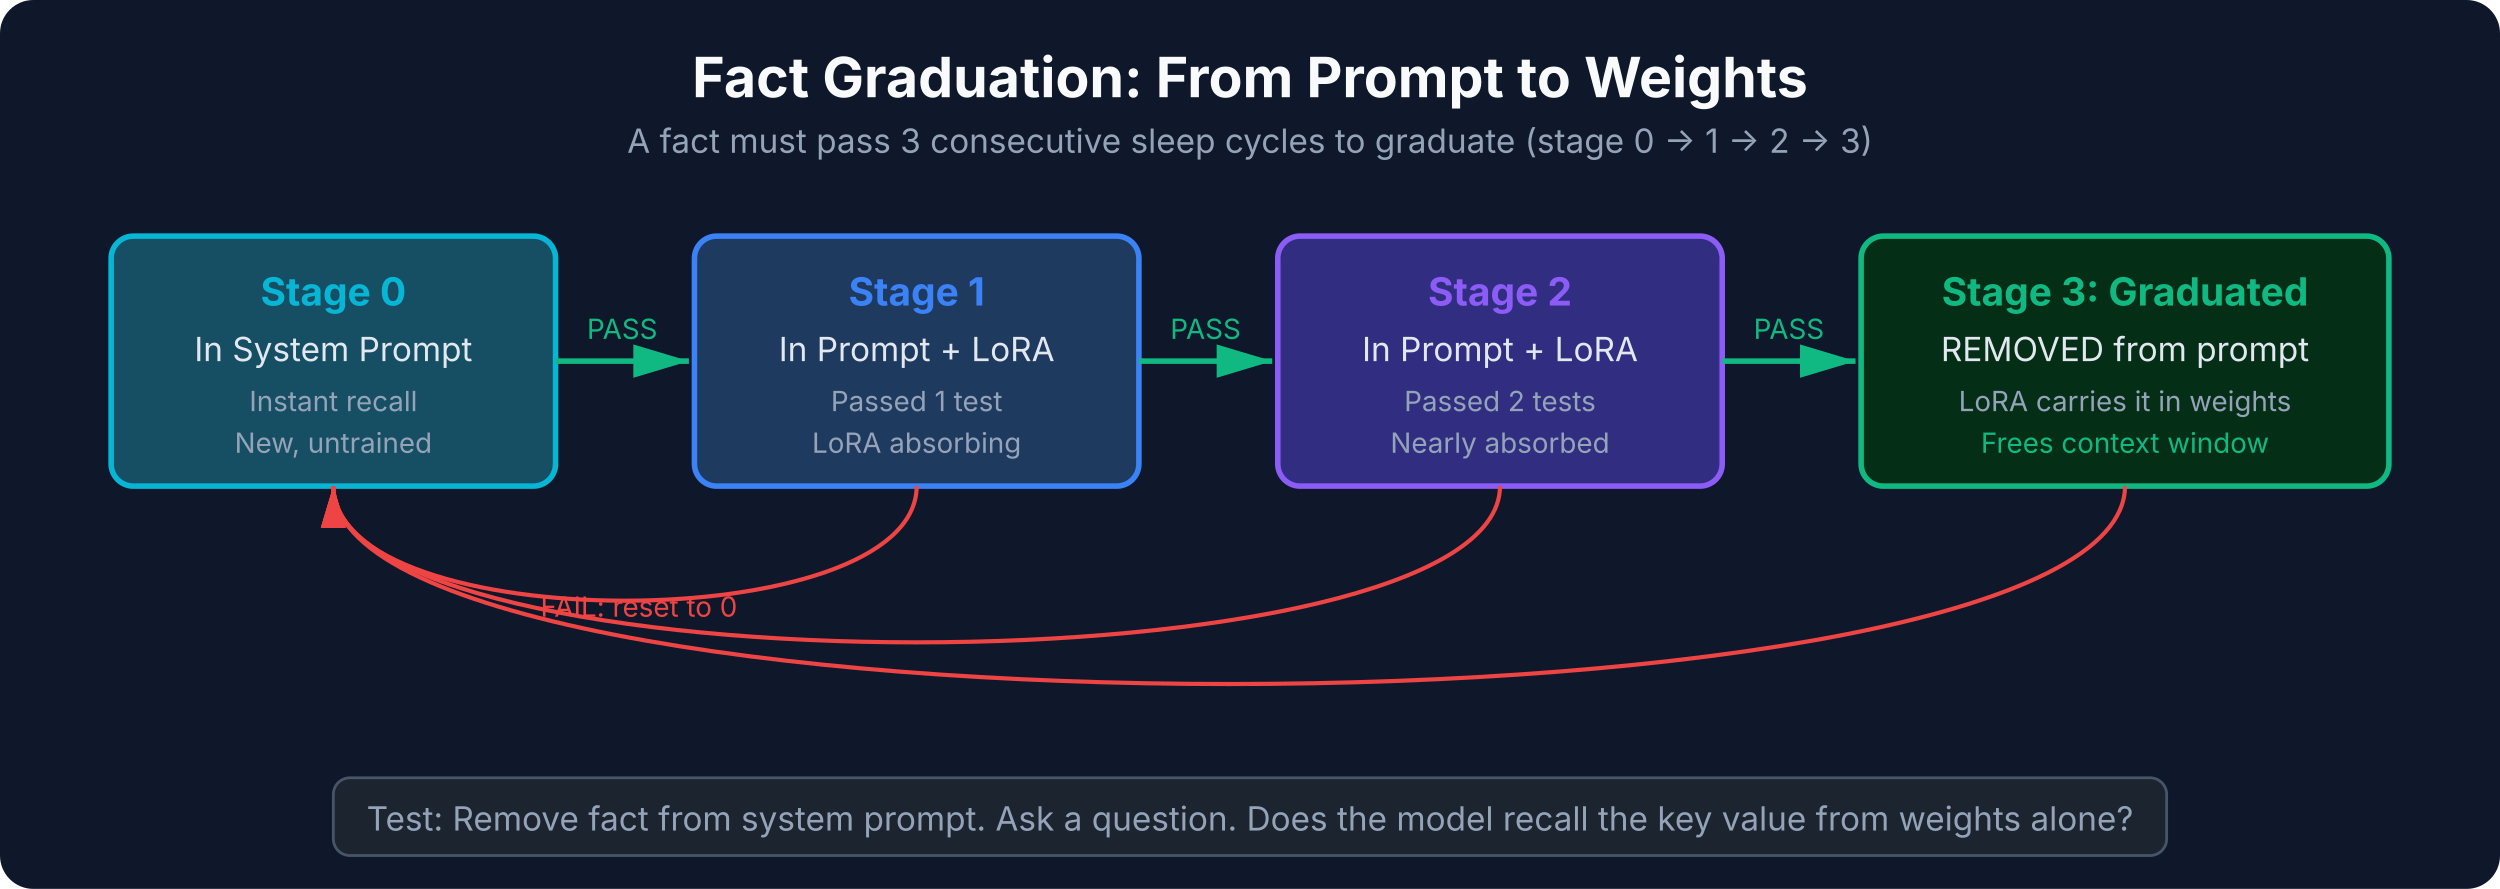
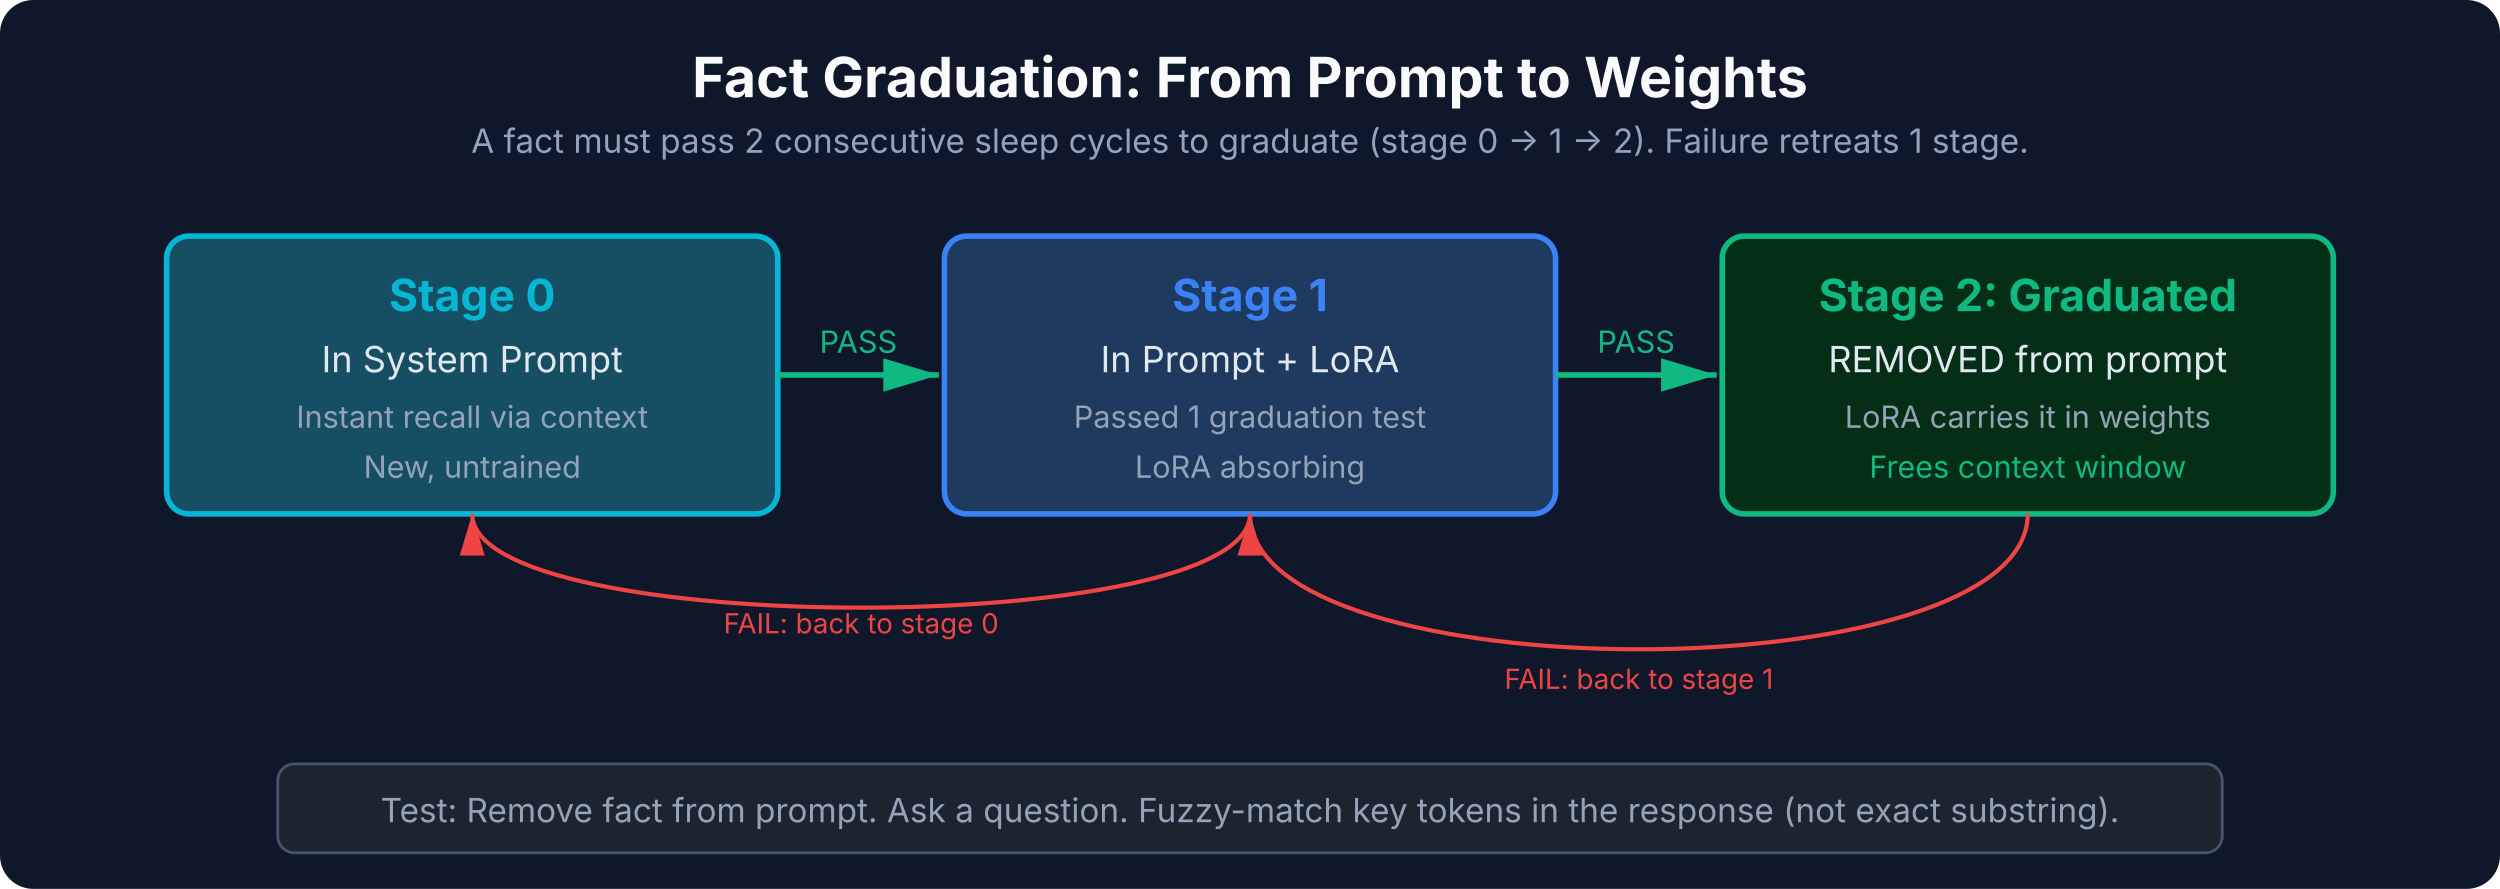
<svg xmlns="http://www.w3.org/2000/svg" viewBox="0 0 900 320" font-family="system-ui, -apple-system, sans-serif">
  <defs>
    <marker id="arr" viewBox="0 0 10 6" refX="10" refY="3" markerWidth="10" markerHeight="6" orient="auto">
      <path d="M0,0 L10,3 L0,6 Z" fill="#94a3b8" />
    </marker>
    <marker id="arr-g" viewBox="0 0 10 6" refX="10" refY="3" markerWidth="10" markerHeight="6" orient="auto">
      <path d="M0,0 L10,3 L0,6 Z" fill="#10b981" />
    </marker>
    <marker id="arr-r" viewBox="0 0 10 6" refX="10" refY="3" markerWidth="10" markerHeight="6" orient="auto">
      <path d="M0,0 L10,3 L0,6 Z" fill="#ef4444" />
    </marker>
  </defs>
  <rect width="900" height="320" fill="#0f172a" rx="12" />
  <text x="450" y="35" text-anchor="middle" fill="#f8fafc" font-size="20" font-weight="bold">Fact Graduation: From Prompt to Weights</text>
-   <text x="450" y="55" text-anchor="middle" fill="#94a3b8" font-size="12">A fact must pass 3 consecutive sleep cycles to graduate (stage 0 → 1 → 2 → 3)</text>
-   <rect x="40" y="85" width="160" height="90" rx="8" fill="#164e63" stroke="#06b6d4" stroke-width="2" />
-   <text x="120" y="110" text-anchor="middle" fill="#06b6d4" font-size="14" font-weight="bold">Stage 0</text>
-   <text x="120" y="130" text-anchor="middle" fill="#e2e8f0" font-size="12">In System Prompt</text>
-   <text x="120" y="148" text-anchor="middle" fill="#94a3b8" font-size="10">Instant recall</text>
-   <text x="120" y="163" text-anchor="middle" fill="#94a3b8" font-size="10">New, untrained</text>
-   <rect x="250" y="85" width="160" height="90" rx="8" fill="#1e3a5f" stroke="#3b82f6" stroke-width="2" />
-   <text x="330" y="110" text-anchor="middle" fill="#3b82f6" font-size="14" font-weight="bold">Stage 1</text>
-   <text x="330" y="130" text-anchor="middle" fill="#e2e8f0" font-size="12">In Prompt + LoRA</text>
-   <text x="330" y="148" text-anchor="middle" fill="#94a3b8" font-size="10">Passed 1 test</text>
-   <text x="330" y="163" text-anchor="middle" fill="#94a3b8" font-size="10">LoRA absorbing</text>
-   <rect x="460" y="85" width="160" height="90" rx="8" fill="#312e81" stroke="#8b5cf6" stroke-width="2" />
-   <text x="540" y="110" text-anchor="middle" fill="#8b5cf6" font-size="14" font-weight="bold">Stage 2</text>
-   <text x="540" y="130" text-anchor="middle" fill="#e2e8f0" font-size="12">In Prompt + LoRA</text>
-   <text x="540" y="148" text-anchor="middle" fill="#94a3b8" font-size="10">Passed 2 tests</text>
-   <text x="540" y="163" text-anchor="middle" fill="#94a3b8" font-size="10">Nearly absorbed</text>
-   <rect x="670" y="85" width="190" height="90" rx="8" fill="#052e16" stroke="#10b981" stroke-width="2" />
-   <text x="765" y="110" text-anchor="middle" fill="#10b981" font-size="14" font-weight="bold">Stage 3: Graduated</text>
-   <text x="765" y="130" text-anchor="middle" fill="#e2e8f0" font-size="12">REMOVED from prompt</text>
-   <text x="765" y="148" text-anchor="middle" fill="#94a3b8" font-size="10">LoRA carries it in weights</text>
-   <text x="765" y="163" text-anchor="middle" fill="#10b981" font-size="10">Frees context window</text>
-   <line x1="200" y1="130" x2="248" y2="130" stroke="#10b981" stroke-width="2" marker-end="url(#arr-g)" />
-   <line x1="410" y1="130" x2="458" y2="130" stroke="#10b981" stroke-width="2" marker-end="url(#arr-g)" />
-   <line x1="620" y1="130" x2="668" y2="130" stroke="#10b981" stroke-width="2" marker-end="url(#arr-g)" />
-   <text x="224" y="122" text-anchor="middle" fill="#10b981" font-size="10">PASS</text>
-   <text x="434" y="122" text-anchor="middle" fill="#10b981" font-size="10">PASS</text>
-   <text x="644" y="122" text-anchor="middle" fill="#10b981" font-size="10">PASS</text>
-   <path d="M330,175 C330,230 120,230 120,175" stroke="#ef4444" stroke-width="1.5" fill="none" marker-end="url(#arr-r)" />
-   <path d="M540,175 C540,250 120,250 120,175" stroke="#ef4444" stroke-width="1.5" fill="none" marker-end="url(#arr-r)" />
-   <path d="M765,175 C765,270 120,270 120,175" stroke="#ef4444" stroke-width="1.5" fill="none" marker-end="url(#arr-r)" />
-   <text x="230" y="222" text-anchor="middle" fill="#ef4444" font-size="10">FAIL: reset to 0</text>
-   <rect x="120" y="280" width="660" height="28" rx="6" fill="#1c2430" stroke="#475569" stroke-width="1" />
-   <text x="450" y="299" text-anchor="middle" fill="#94a3b8" font-size="12">
-     Test: Remove fact from system prompt. Ask a question. Does the model recall the key value from weights alone?
+   <text x="450" y="55" text-anchor="middle" fill="#94a3b8" font-size="12">A fact must pass 2 consecutive sleep cycles to graduate (stage 0 → 1 → 2). Failure retreats 1 stage.</text>
+   <rect x="60" y="85" width="220" height="100" rx="8" fill="#164e63" stroke="#06b6d4" stroke-width="2" />
+   <text x="170" y="112" text-anchor="middle" fill="#06b6d4" font-size="16" font-weight="bold">Stage 0</text>
+   <text x="170" y="134" text-anchor="middle" fill="#e2e8f0" font-size="13">In System Prompt</text>
+   <text x="170" y="154" text-anchor="middle" fill="#94a3b8" font-size="11">Instant recall via context</text>
+   <text x="170" y="172" text-anchor="middle" fill="#94a3b8" font-size="11">New, untrained</text>
+   <rect x="340" y="85" width="220" height="100" rx="8" fill="#1e3a5f" stroke="#3b82f6" stroke-width="2" />
+   <text x="450" y="112" text-anchor="middle" fill="#3b82f6" font-size="16" font-weight="bold">Stage 1</text>
+   <text x="450" y="134" text-anchor="middle" fill="#e2e8f0" font-size="13">In Prompt + LoRA</text>
+   <text x="450" y="154" text-anchor="middle" fill="#94a3b8" font-size="11">Passed 1 graduation test</text>
+   <text x="450" y="172" text-anchor="middle" fill="#94a3b8" font-size="11">LoRA absorbing</text>
+   <rect x="620" y="85" width="220" height="100" rx="8" fill="#052e16" stroke="#10b981" stroke-width="2" />
+   <text x="730" y="112" text-anchor="middle" fill="#10b981" font-size="16" font-weight="bold">Stage 2: Graduated</text>
+   <text x="730" y="134" text-anchor="middle" fill="#e2e8f0" font-size="13">REMOVED from prompt</text>
+   <text x="730" y="154" text-anchor="middle" fill="#94a3b8" font-size="11">LoRA carries it in weights</text>
+   <text x="730" y="172" text-anchor="middle" fill="#10b981" font-size="11">Frees context window</text>
+   <line x1="280" y1="135" x2="338" y2="135" stroke="#10b981" stroke-width="2" marker-end="url(#arr-g)" />
+   <line x1="560" y1="135" x2="618" y2="135" stroke="#10b981" stroke-width="2" marker-end="url(#arr-g)" />
+   <text x="309" y="127" text-anchor="middle" fill="#10b981" font-size="11">PASS</text>
+   <text x="589" y="127" text-anchor="middle" fill="#10b981" font-size="11">PASS</text>
+   <path d="M450,185 C450,230 170,230 170,185" stroke="#ef4444" stroke-width="1.5" fill="none" marker-end="url(#arr-r)" />
+   <text x="310" y="228" text-anchor="middle" fill="#ef4444" font-size="10">FAIL: back to stage 0</text>
+   <path d="M730,185 C730,250 450,250 450,185" stroke="#ef4444" stroke-width="1.5" fill="none" marker-end="url(#arr-r)" />
+   <text x="590" y="248" text-anchor="middle" fill="#ef4444" font-size="10">FAIL: back to stage 1</text>
+   <rect x="100" y="275" width="700" height="32" rx="6" fill="#1c2430" stroke="#475569" stroke-width="1" />
+   <text x="450" y="296" text-anchor="middle" fill="#94a3b8" font-size="12">
+     Test: Remove fact from prompt. Ask a question. Fuzzy-match key tokens in the response (not exact substring).
  </text>
</svg>
